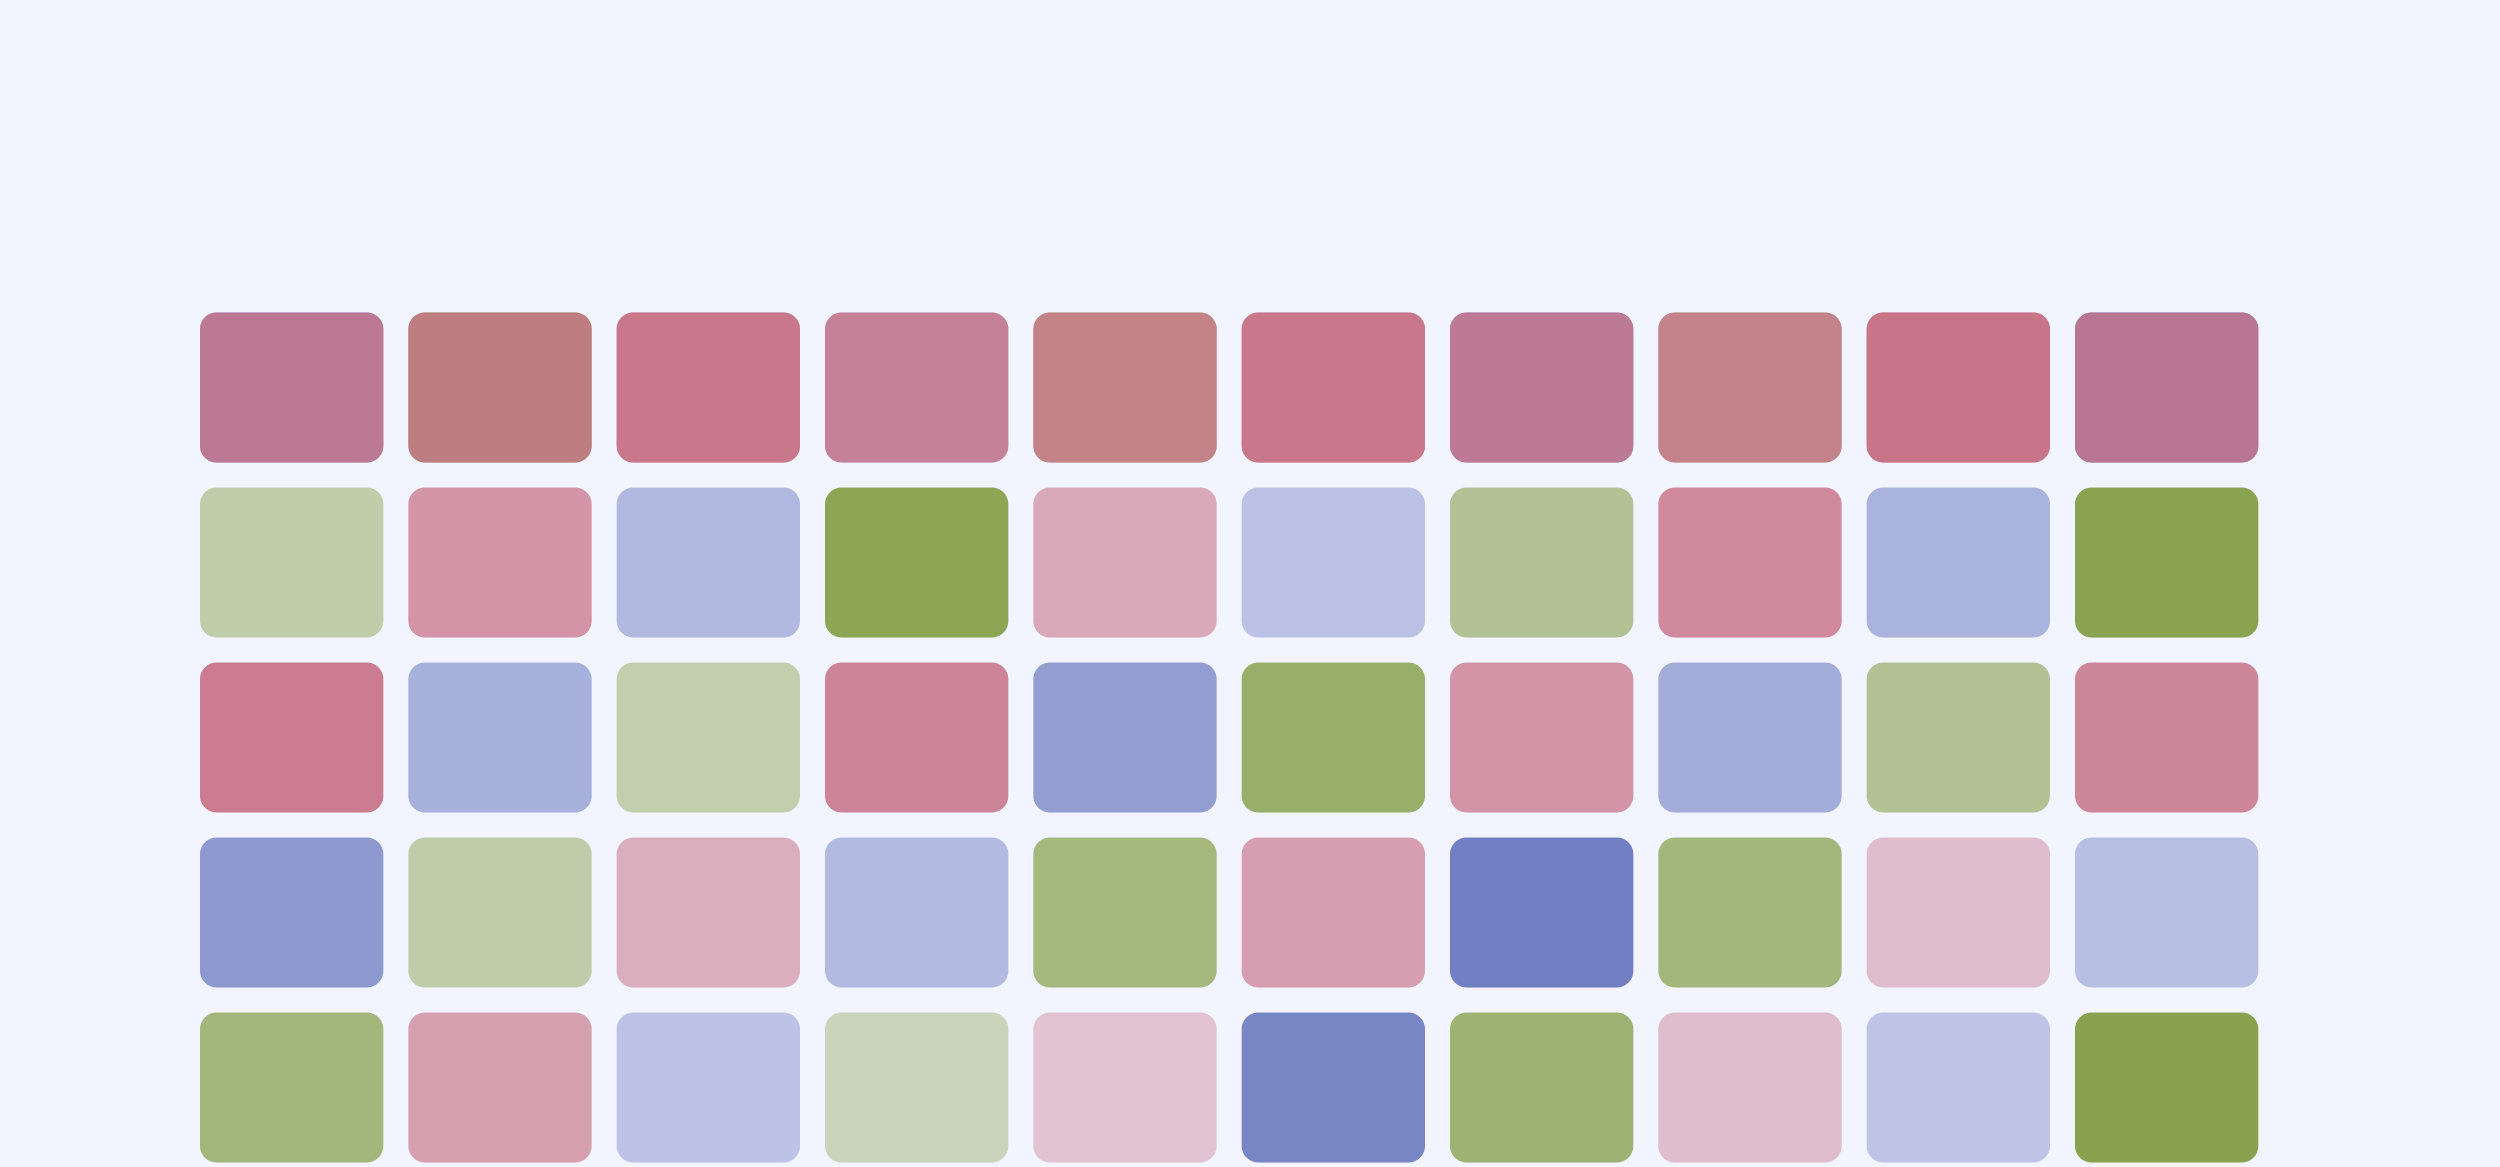
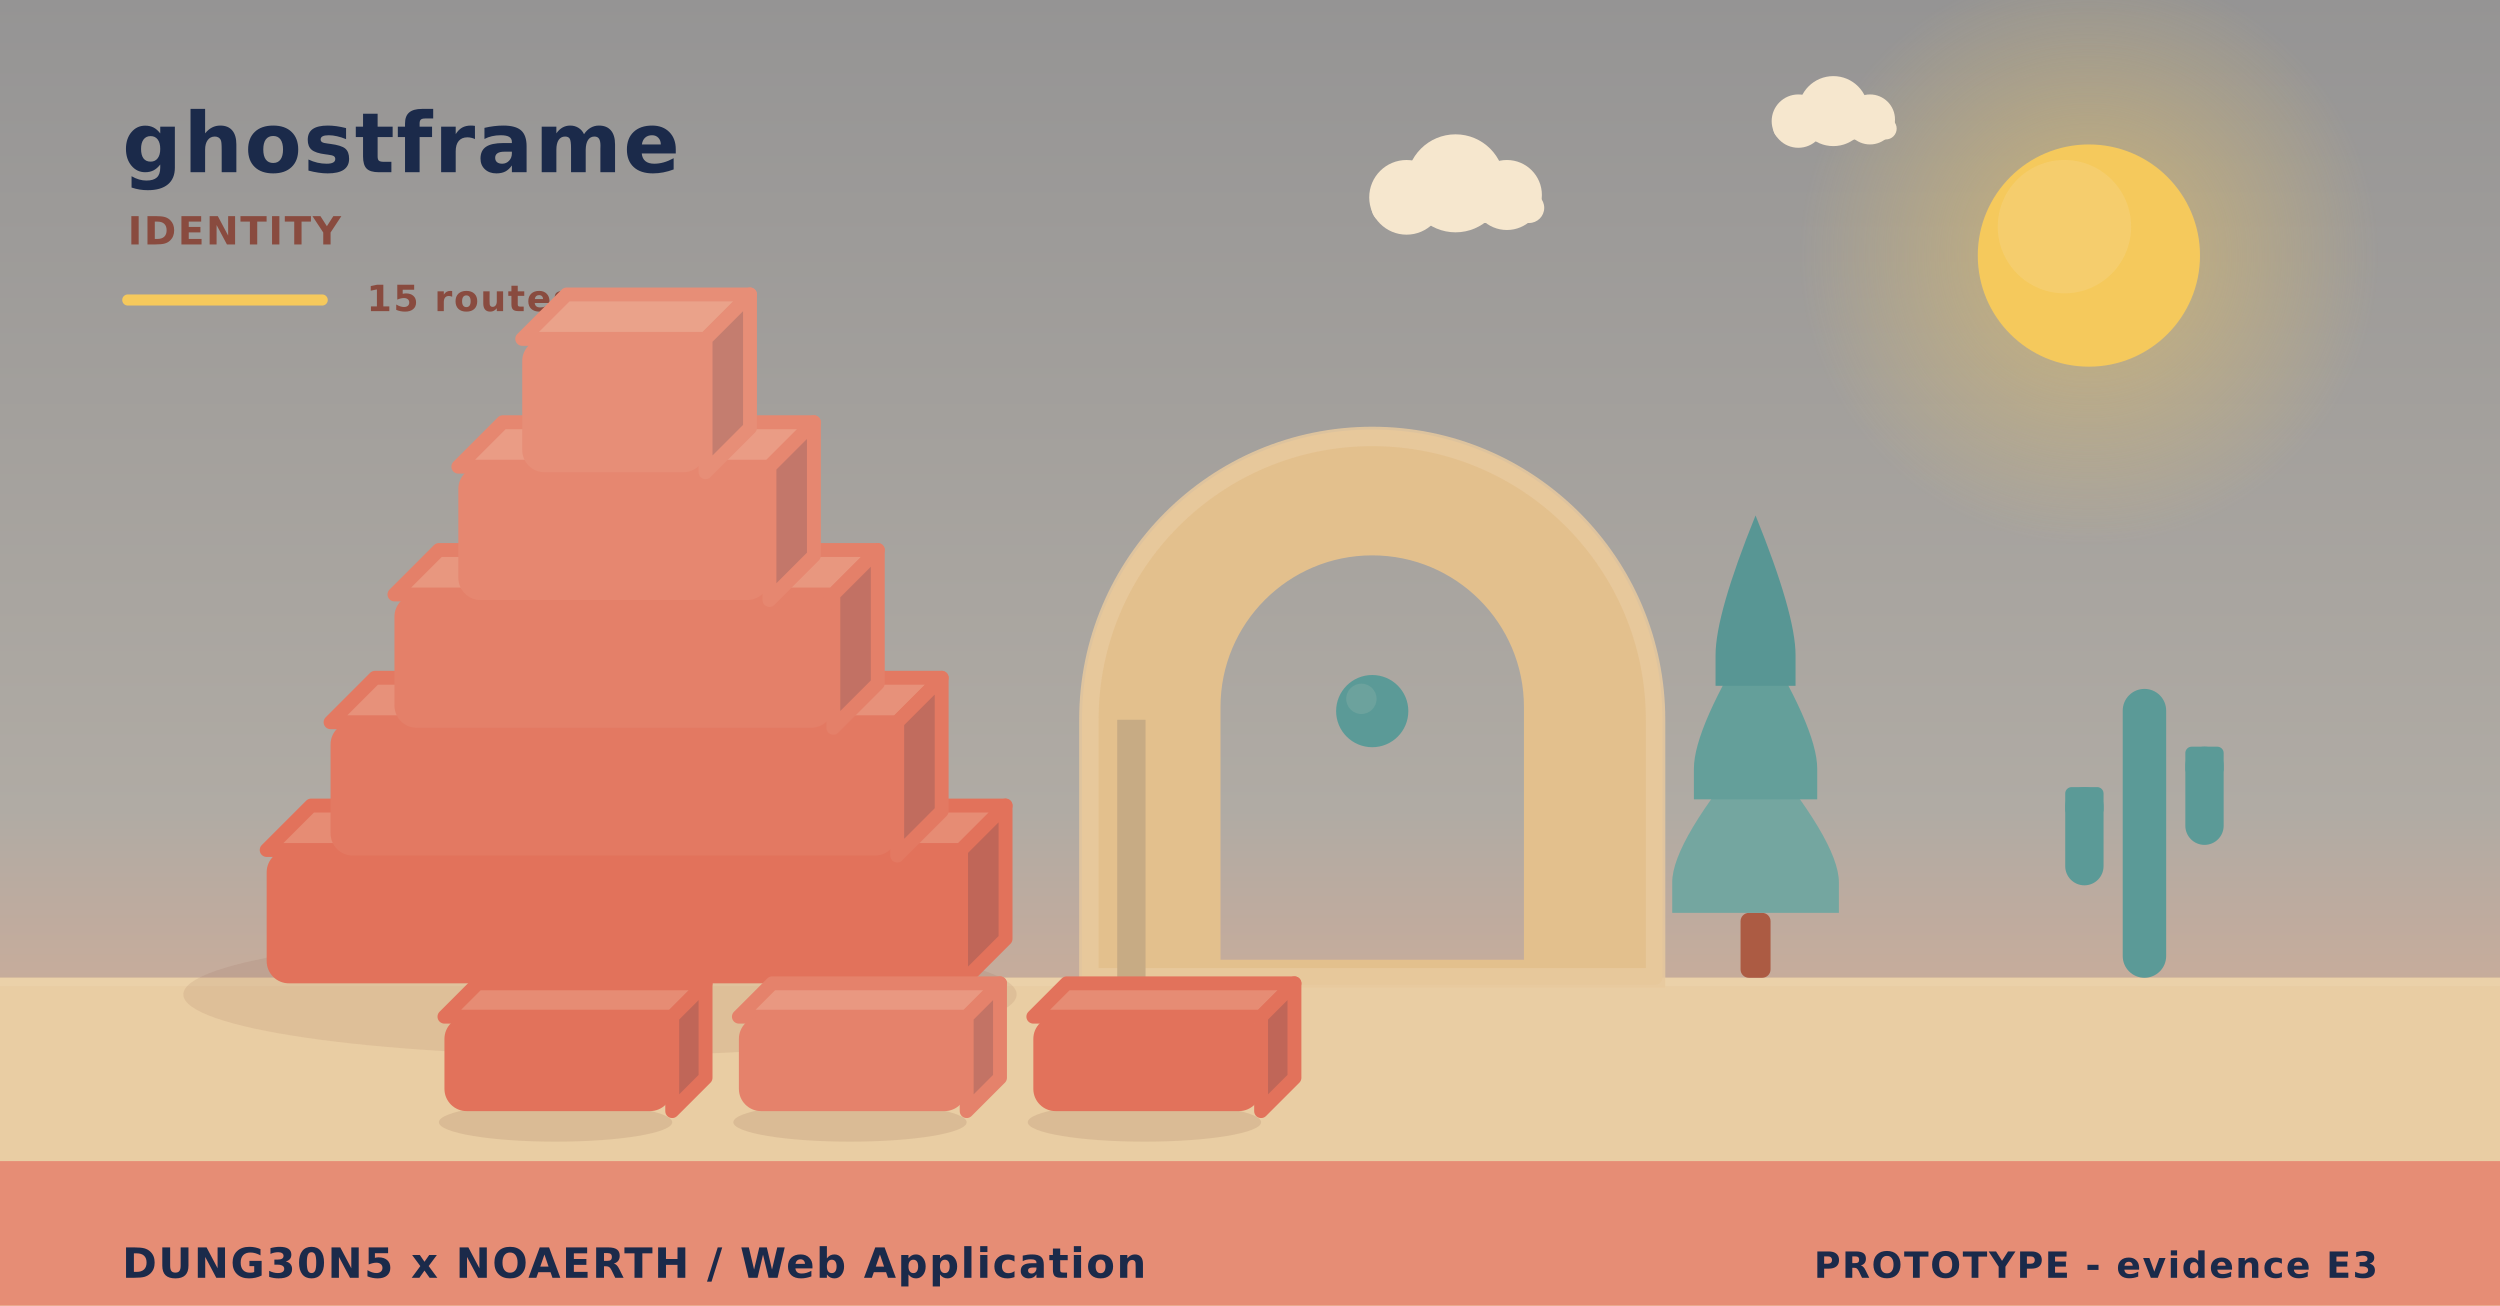
- <svg xmlns="http://www.w3.org/2000/svg" viewBox="0 0 1200 560" width="1200" height="560" role="img" aria-label="ghostframe hero">
-   <rect width="1200" height="560" fill="#f2f4ff" />
-   <defs>
-     <linearGradient id="gh" x1="0" y1="0" x2="1" y2="1">
-       <stop offset="0%" stop-color="#6473bc" />
-       <stop offset="100%" stop-color="#829d44" />
-     </linearGradient>
-   </defs>
-   <rect x="96.00" y="150.00" width="88.00" height="72.00" rx="8.00" fill="#6473bc" opacity="0.68" />
-   <rect x="196.00" y="150.00" width="88.00" height="72.00" rx="8.00" fill="#829d44" opacity="0.77" />
-   <rect x="296.00" y="150.00" width="88.00" height="72.00" rx="8.00" fill="#c77085" opacity="0.73" />
-   <rect x="396.00" y="150.00" width="88.00" height="72.00" rx="8.00" fill="#6473bc" opacity="0.37" />
-   <rect x="496.00" y="150.00" width="88.00" height="72.00" rx="8.00" fill="#829d44" opacity="0.55" />
-   <rect x="596.00" y="150.00" width="88.00" height="72.00" rx="8.00" fill="#c77085" opacity="0.73" />
-   <rect x="696.00" y="150.00" width="88.00" height="72.00" rx="8.00" fill="#6473bc" opacity="0.65" />
-   <rect x="796.00" y="150.00" width="88.00" height="72.00" rx="8.00" fill="#829d44" opacity="0.51" />
-   <rect x="896.00" y="150.00" width="88.00" height="72.00" rx="8.00" fill="#c77085" opacity="0.82" />
-   <rect x="996.00" y="150.00" width="88.00" height="72.00" rx="8.00" fill="#6473bc" opacity="0.79" />
-   <rect x="96.00" y="234.00" width="88.00" height="72.00" rx="8.00" fill="#829d44" opacity="0.45" />
-   <rect x="196.00" y="234.00" width="88.00" height="72.00" rx="8.00" fill="#c77085" opacity="0.73" />
-   <rect x="296.00" y="234.00" width="88.00" height="72.00" rx="8.00" fill="#6473bc" opacity="0.46" />
-   <rect x="396.00" y="234.00" width="88.00" height="72.00" rx="8.00" fill="#829d44" opacity="0.90" />
-   <rect x="496.00" y="234.00" width="88.00" height="72.00" rx="8.00" fill="#c77085" opacity="0.57" />
-   <rect x="596.00" y="234.00" width="88.00" height="72.00" rx="8.00" fill="#6473bc" opacity="0.39" />
-   <rect x="696.00" y="234.00" width="88.00" height="72.00" rx="8.00" fill="#829d44" opacity="0.57" />
-   <rect x="796.00" y="234.00" width="88.00" height="72.00" rx="8.00" fill="#c77085" opacity="0.81" />
-   <rect x="896.00" y="234.00" width="88.00" height="72.00" rx="8.00" fill="#6473bc" opacity="0.51" />
-   <rect x="996.00" y="234.00" width="88.00" height="72.00" rx="8.00" fill="#829d44" opacity="0.93" />
-   <rect x="96.00" y="318.00" width="88.00" height="72.00" rx="8.00" fill="#c77085" opacity="0.91" />
-   <rect x="196.00" y="318.00" width="88.00" height="72.00" rx="8.00" fill="#6473bc" opacity="0.52" />
-   <rect x="296.00" y="318.00" width="88.00" height="72.00" rx="8.00" fill="#829d44" opacity="0.43" />
-   <rect x="396.00" y="318.00" width="88.00" height="72.00" rx="8.00" fill="#c77085" opacity="0.84" />
-   <rect x="496.00" y="318.00" width="88.00" height="72.00" rx="8.00" fill="#6473bc" opacity="0.67" />
-   <rect x="596.00" y="318.00" width="88.00" height="72.00" rx="8.00" fill="#829d44" opacity="0.80" />
-   <rect x="696.00" y="318.00" width="88.00" height="72.00" rx="8.00" fill="#c77085" opacity="0.73" />
-   <rect x="796.00" y="318.00" width="88.00" height="72.00" rx="8.00" fill="#6473bc" opacity="0.55" />
-   <rect x="896.00" y="318.00" width="88.00" height="72.00" rx="8.00" fill="#829d44" opacity="0.57" />
-   <rect x="996.00" y="318.00" width="88.00" height="72.00" rx="8.00" fill="#c77085" opacity="0.83" />
-   <rect x="96.00" y="402.00" width="88.00" height="72.00" rx="8.00" fill="#6473bc" opacity="0.71" />
-   <rect x="196.00" y="402.00" width="88.00" height="72.00" rx="8.00" fill="#829d44" opacity="0.46" />
-   <rect x="296.00" y="402.00" width="88.00" height="72.00" rx="8.00" fill="#c77085" opacity="0.53" />
-   <rect x="396.00" y="402.00" width="88.00" height="72.00" rx="8.00" fill="#6473bc" opacity="0.45" />
-   <rect x="496.00" y="402.00" width="88.00" height="72.00" rx="8.00" fill="#829d44" opacity="0.69" />
-   <rect x="596.00" y="402.00" width="88.00" height="72.00" rx="8.00" fill="#c77085" opacity="0.65" />
-   <rect x="696.00" y="402.00" width="88.00" height="72.00" rx="8.00" fill="#6473bc" opacity="0.90" />
-   <rect x="796.00" y="402.00" width="88.00" height="72.00" rx="8.00" fill="#829d44" opacity="0.70" />
-   <rect x="896.00" y="402.00" width="88.00" height="72.00" rx="8.00" fill="#c77085" opacity="0.42" />
-   <rect x="996.00" y="402.00" width="88.00" height="72.00" rx="8.00" fill="#6473bc" opacity="0.41" />
-   <rect x="96.00" y="486.00" width="88.00" height="72.00" rx="8.00" fill="#829d44" opacity="0.70" />
-   <rect x="196.00" y="486.00" width="88.00" height="72.00" rx="8.00" fill="#c77085" opacity="0.64" />
-   <rect x="296.00" y="486.00" width="88.00" height="72.00" rx="8.00" fill="#6473bc" opacity="0.38" />
-   <rect x="396.00" y="486.00" width="88.00" height="72.00" rx="8.00" fill="#829d44" opacity="0.37" />
-   <rect x="496.00" y="486.00" width="88.00" height="72.00" rx="8.00" fill="#c77085" opacity="0.37" />
-   <rect x="596.00" y="486.00" width="88.00" height="72.00" rx="8.00" fill="#6473bc" opacity="0.85" />
-   <rect x="696.00" y="486.00" width="88.00" height="72.00" rx="8.00" fill="#829d44" opacity="0.75" />
-   <rect x="796.00" y="486.00" width="88.00" height="72.00" rx="8.00" fill="#c77085" opacity="0.42" />
-   <rect x="896.00" y="486.00" width="88.00" height="72.00" rx="8.00" fill="#6473bc" opacity="0.37" />
-   <rect x="996.00" y="486.00" width="88.00" height="72.00" rx="8.00" fill="#829d44" opacity="0.94" />
+ <svg xmlns="http://www.w3.org/2000/svg" width="900" height="470" viewBox="0 0 900 470" role="img" aria-label="ghostframe - identity">
+   <linearGradient id="skyh" x1="0" y1="0" x2="0" y2="1">
+     <stop offset="0" stop-color="#959494" />
+     <stop offset="0.62" stop-color="#b0aba4" />
+     <stop offset="1" stop-color="#f3ad8a" />
+   </linearGradient>
+   <rect width="900" height="470" fill="url(#skyh)" />
+   <radialGradient id="sunh">
+     <stop offset="0.35" stop-color="#f5c95c" stop-opacity="0.34" />
+     <stop offset="1" stop-color="#f5c95c" stop-opacity="0" />
+   </radialGradient>
+   <circle cx="752" cy="92" r="104" fill="url(#sunh)" />
+   <circle cx="752" cy="92" r="40" fill="#f5c95c" />
+   <circle cx="743.2" cy="81.6" r="24" fill="#f5d27e" opacity="0.5" />
  <g>
-     <rect x="96.00" y="150.00" width="88.00" height="72.00" rx="8.00" fill="#c77085" opacity="0.80" />
-     <animate attributeName="opacity" values="0.25;1.0;0.25" dur="10.933s" begin="5.29s" repeatCount="indefinite" />
+     <circle cx="524" cy="66" r="17.64" fill="#f6e7ce" />
+     <circle cx="506.36" cy="71.04" r="13.44" fill="#f6e7ce" />
+     <circle cx="542.48" cy="70.2" r="12.6" fill="#f6e7ce" />
+     <rect x="493.76" y="69.36" width="62.16" height="10.92" rx="5.46" fill="#f6e7ce" />
+     <animateTransform attributeName="transform" type="translate" values="0 0;24 0;0 0" dur="36s" begin="0s" repeatCount="indefinite" />
  </g>
  <g>
-     <rect x="196.00" y="150.00" width="88.00" height="72.00" rx="8.00" fill="#c77085" opacity="0.80" />
-     <animate attributeName="opacity" values="0.25;1.0;0.25" dur="10.933s" begin="5.61s" repeatCount="indefinite" />
+     <circle cx="660" cy="40" r="12.6" fill="#f6e7ce" />
+     <circle cx="647.4" cy="43.6" r="9.6" fill="#f6e7ce" />
+     <circle cx="673.2" cy="43" r="9" fill="#f6e7ce" />
+     <rect x="638.4" y="42.4" width="44.4" height="7.8" rx="3.9" fill="#f6e7ce" />
+     <animateTransform attributeName="transform" type="translate" values="0 0;-18 0;0 0" dur="46s" begin="3s" repeatCount="indefinite" />
+   </g>
+   <rect x="0" y="352" width="900" height="118" fill="#e9cda3" />
+   <rect x="0" y="352" width="900" height="3" fill="#ebd1a9" />
+   <text x="44" y="62" font-family="Verdana,DejaVu Sans,sans-serif" font-size="30" font-weight="700" letter-spacing="0.6" fill="#1b2a4a" text-anchor="start">ghostframe</text>
+   <text x="46" y="88" font-family="Verdana,DejaVu Sans,sans-serif" font-size="14" font-weight="700" letter-spacing="0.6" fill="#894b3f" text-anchor="start">IDENTITY</text>
+   <rect x="44" y="106" width="74" height="4" rx="2" fill="#f5c95c" />
+   <text x="132" y="112" font-family="Verdana,DejaVu Sans,sans-serif" font-size="13" font-weight="700" letter-spacing="0.6" fill="#894b3f" text-anchor="start">15 routes</text>
+   <ellipse cx="216" cy="358" rx="150" ry="22" fill="rgba(138,90,68,0.11)" />
+   <g>
+     <path d="M96,306 L346,306 L362,290 L112,290 Z" fill="#e68c74" stroke="#e2725b" stroke-width="5" stroke-linejoin="round" />
+     <path d="M346,306 L362,290 L362,338 L346,354 Z" fill="#c06658" stroke="#e2725b" stroke-width="5" stroke-linejoin="round" />
+     <rect x="96" y="306" width="250" height="48" rx="8" fill="#e2725b" />
+     <animateTransform attributeName="transform" type="translate" values="0 10;0 0" dur="0.9s" begin="0s" fill="freeze" />
  </g>
  <g>
-     <rect x="296.00" y="150.00" width="88.00" height="72.00" rx="8.00" fill="#c77085" opacity="0.80" />
-     <animate attributeName="opacity" values="0.25;1.0;0.25" dur="10.933s" begin="5.93s" repeatCount="indefinite" />
+     <path d="M119,260 L323,260 L339,244 L135,244 Z" fill="#e7917a" stroke="#e37962" stroke-width="5" stroke-linejoin="round" />
+     <path d="M323,260 L339,244 L339,292 L323,308 Z" fill="#c16c5e" stroke="#e37962" stroke-width="5" stroke-linejoin="round" />
+     <rect x="119" y="260" width="204" height="48" rx="8" fill="#e37962" />
+     <animateTransform attributeName="transform" type="translate" values="0 10;0 0" dur="0.9s" begin="0.28s" fill="freeze" />
  </g>
  <g>
-     <rect x="396.00" y="150.00" width="88.00" height="72.00" rx="8.00" fill="#c77085" opacity="0.80" />
-     <animate attributeName="opacity" values="0.25;1.0;0.25" dur="10.933s" begin="6.25s" repeatCount="indefinite" />
+     <path d="M142,214 L300,214 L316,198 L158,198 Z" fill="#e8977f" stroke="#e48069" stroke-width="5" stroke-linejoin="round" />
+     <path d="M300,214 L316,198 L316,246 L300,262 Z" fill="#c27164" stroke="#e48069" stroke-width="5" stroke-linejoin="round" />
+     <rect x="142" y="214" width="158" height="48" rx="8" fill="#e48069" />
+     <animateTransform attributeName="transform" type="translate" values="0 10;0 0" dur="0.9s" begin="0.56s" fill="freeze" />
  </g>
  <g>
-     <rect x="496.00" y="150.00" width="88.00" height="72.00" rx="8.00" fill="#c77085" opacity="0.80" />
-     <animate attributeName="opacity" values="0.25;1.0;0.25" dur="10.933s" begin="6.57s" repeatCount="indefinite" />
+     <path d="M165,168 L277,168 L293,152 L181,152 Z" fill="#ea9c85" stroke="#e68770" stroke-width="5" stroke-linejoin="round" />
+     <path d="M277,168 L293,152 L293,200 L277,216 Z" fill="#c3776a" stroke="#e68770" stroke-width="5" stroke-linejoin="round" />
+     <rect x="165" y="168" width="112" height="48" rx="8" fill="#e68770" />
+     <animateTransform attributeName="transform" type="translate" values="0 10;0 0" dur="0.9s" begin="0.84s" fill="freeze" />
  </g>
  <g>
-     <rect x="596.00" y="150.00" width="88.00" height="72.00" rx="8.00" fill="#c77085" opacity="0.80" />
-     <animate attributeName="opacity" values="0.25;1.0;0.25" dur="10.933s" begin="6.89s" repeatCount="indefinite" />
+     <path d="M188,122 L254,122 L270,106 L204,106 Z" fill="#eaa28a" stroke="#e78e77" stroke-width="5" stroke-linejoin="round" />
+     <path d="M254,122 L270,106 L270,154 L254,170 Z" fill="#c47d6f" stroke="#e78e77" stroke-width="5" stroke-linejoin="round" />
+     <rect x="188" y="122" width="66" height="48" rx="8" fill="#e78e77" />
+     <animateTransform attributeName="transform" type="translate" values="0 10;0 0" dur="0.9s" begin="1.12s" fill="freeze" />
  </g>
+   <path d="M392,352 L392,259.12 A102,102 0 0 1 596,259.12 L596,352 Z M436.88,348 L436.88,254.55 A57.12,57.12 0 0 1 551.12,254.55 L551.12,348 Z" fill="#e3c08d" fill-rule="evenodd" stroke="#e3c08d" stroke-width="5" stroke-linejoin="round" />
+   <path d="M392,352 L392,259.12 A102,102 0 0 1 596,259.12 L596,352 Z" fill="none" stroke="#e8c99d" stroke-width="7" stroke-linecap="round" opacity="0.85" />
+   <rect x="402.2" y="259.12" width="10.2" height="92.88" fill="#c7ab84" />
  <g>
-     <rect x="696.00" y="150.00" width="88.00" height="72.00" rx="8.00" fill="#c77085" opacity="0.80" />
-     <animate attributeName="opacity" values="0.25;1.0;0.25" dur="10.933s" begin="7.21s" repeatCount="indefinite" />
+     <circle cx="494" cy="256" r="13" fill="#5b9a97" />
+     <circle cx="490.1" cy="251.58" r="5.46" fill="#7aa9a2" opacity="0.55" />
+     <animate attributeName="opacity" values="0.78;1;0.78" dur="5.2s" begin="0s" repeatCount="indefinite" />
  </g>
+   <rect x="626.6" y="328.64" width="10.8" height="23.36" rx="3" fill="#ac5b43" />
+   <path d="M632,267.32 Q602,302.89 602,317.6 Q602,328.64 602,328.64 L662,328.64 Q662,328.64 662,317.6 Q662,302.89 632,267.32 Z" fill="#74a6a0" />
+   <path d="M632,226.44 Q609.8,262.01 609.8,276.72 Q609.8,287.76 609.8,287.76 L654.2,287.76 Q654.2,287.76 654.2,276.72 Q654.2,262.01 632,226.44 Z" fill="#649f9a" />
+   <path d="M632,185.56 Q617.6,221.13 617.6,235.84 Q617.6,246.88 617.6,246.88 L646.4,246.88 Q646.4,246.88 646.4,235.84 Q646.4,221.13 632,185.56 Z" fill="#589694" />
+   <rect x="764.18" y="248" width="15.64" height="104" rx="7.82" fill="#5b9a97" />
+   <rect x="743.48" y="283.36" width="13.8" height="35.36" rx="6.9" fill="#5b9a97" />
+   <rect x="743.48" y="283.36" width="13.8" height="10.4" rx="2.3" fill="#5b9a97" />
+   <rect x="786.72" y="268.8" width="13.8" height="35.36" rx="6.9" fill="#5b9a97" />
+   <rect x="786.72" y="268.8" width="13.8" height="10.4" rx="2.3" fill="#5b9a97" />
+   <ellipse cx="200" cy="404" rx="42" ry="7" fill="rgba(138,90,68,0.15)" />
  <g>
-     <rect x="796.00" y="150.00" width="88.00" height="72.00" rx="8.00" fill="#c77085" opacity="0.80" />
-     <animate attributeName="opacity" values="0.25;1.0;0.25" dur="10.933s" begin="7.53s" repeatCount="indefinite" />
+     <path d="M160,366 L242,366 L254,354 L172,354 Z" fill="#e68c74" stroke="#e2725b" stroke-width="5" stroke-linejoin="round" />
+     <path d="M242,366 L254,354 L254,388 L242,400 Z" fill="#c06658" stroke="#e2725b" stroke-width="5" stroke-linejoin="round" />
+     <rect x="160" y="366" width="82" height="34" rx="8" fill="#e2725b" />
+     <animateTransform attributeName="transform" type="translate" values="0 10;0 0" dur="0.7s" begin="0.8s" fill="freeze" />
  </g>
+   <ellipse cx="306" cy="404" rx="42" ry="7" fill="rgba(138,90,68,0.15)" />
  <g>
-     <rect x="896.00" y="150.00" width="88.00" height="72.00" rx="8.00" fill="#c77085" opacity="0.80" />
-     <animate attributeName="opacity" values="0.25;1.0;0.25" dur="10.933s" begin="7.85s" repeatCount="indefinite" />
+     <path d="M266,366 L348,366 L360,354 L278,354 Z" fill="#e99881" stroke="#e5826b" stroke-width="5" stroke-linejoin="round" />
+     <path d="M348,366 L360,354 L360,388 L348,400 Z" fill="#c37365" stroke="#e5826b" stroke-width="5" stroke-linejoin="round" />
+     <rect x="266" y="366" width="82" height="34" rx="8" fill="#e5826b" />
+     <animateTransform attributeName="transform" type="translate" values="0 10;0 0" dur="0.7s" begin="0.95s" fill="freeze" />
  </g>
+   <ellipse cx="412" cy="404" rx="42" ry="7" fill="rgba(138,90,68,0.15)" />
  <g>
-     <rect x="996.00" y="150.00" width="88.00" height="72.00" rx="8.00" fill="#c77085" opacity="0.80" />
-     <animate attributeName="opacity" values="0.25;1.0;0.25" dur="10.933s" begin="8.17s" repeatCount="indefinite" />
+     <path d="M372,366 L454,366 L466,354 L384,354 Z" fill="#e68c74" stroke="#e2725b" stroke-width="5" stroke-linejoin="round" />
+     <path d="M454,366 L466,354 L466,388 L454,400 Z" fill="#c06658" stroke="#e2725b" stroke-width="5" stroke-linejoin="round" />
+     <rect x="372" y="366" width="82" height="34" rx="8" fill="#e2725b" />
+     <animateTransform attributeName="transform" type="translate" values="0 10;0 0" dur="0.7s" begin="1.1s" fill="freeze" />
  </g>
+   <rect x="0" y="418" width="900" height="52" rx="0" fill="#e68972" opacity="0.94" />
+   <text x="44" y="460" font-family="Verdana,DejaVu Sans,sans-serif" font-size="15" font-weight="700" letter-spacing="0.6" fill="#1b2a4a" text-anchor="start">DUNG30N5 x NOAERTH  /  Web Application</text>
+   <text x="856" y="460" font-family="Verdana,DejaVu Sans,sans-serif" font-size="13" font-weight="700" letter-spacing="0.6" fill="#1b2a4a" text-anchor="end">PROTOTYPE  -  evidence E3</text>
</svg>
